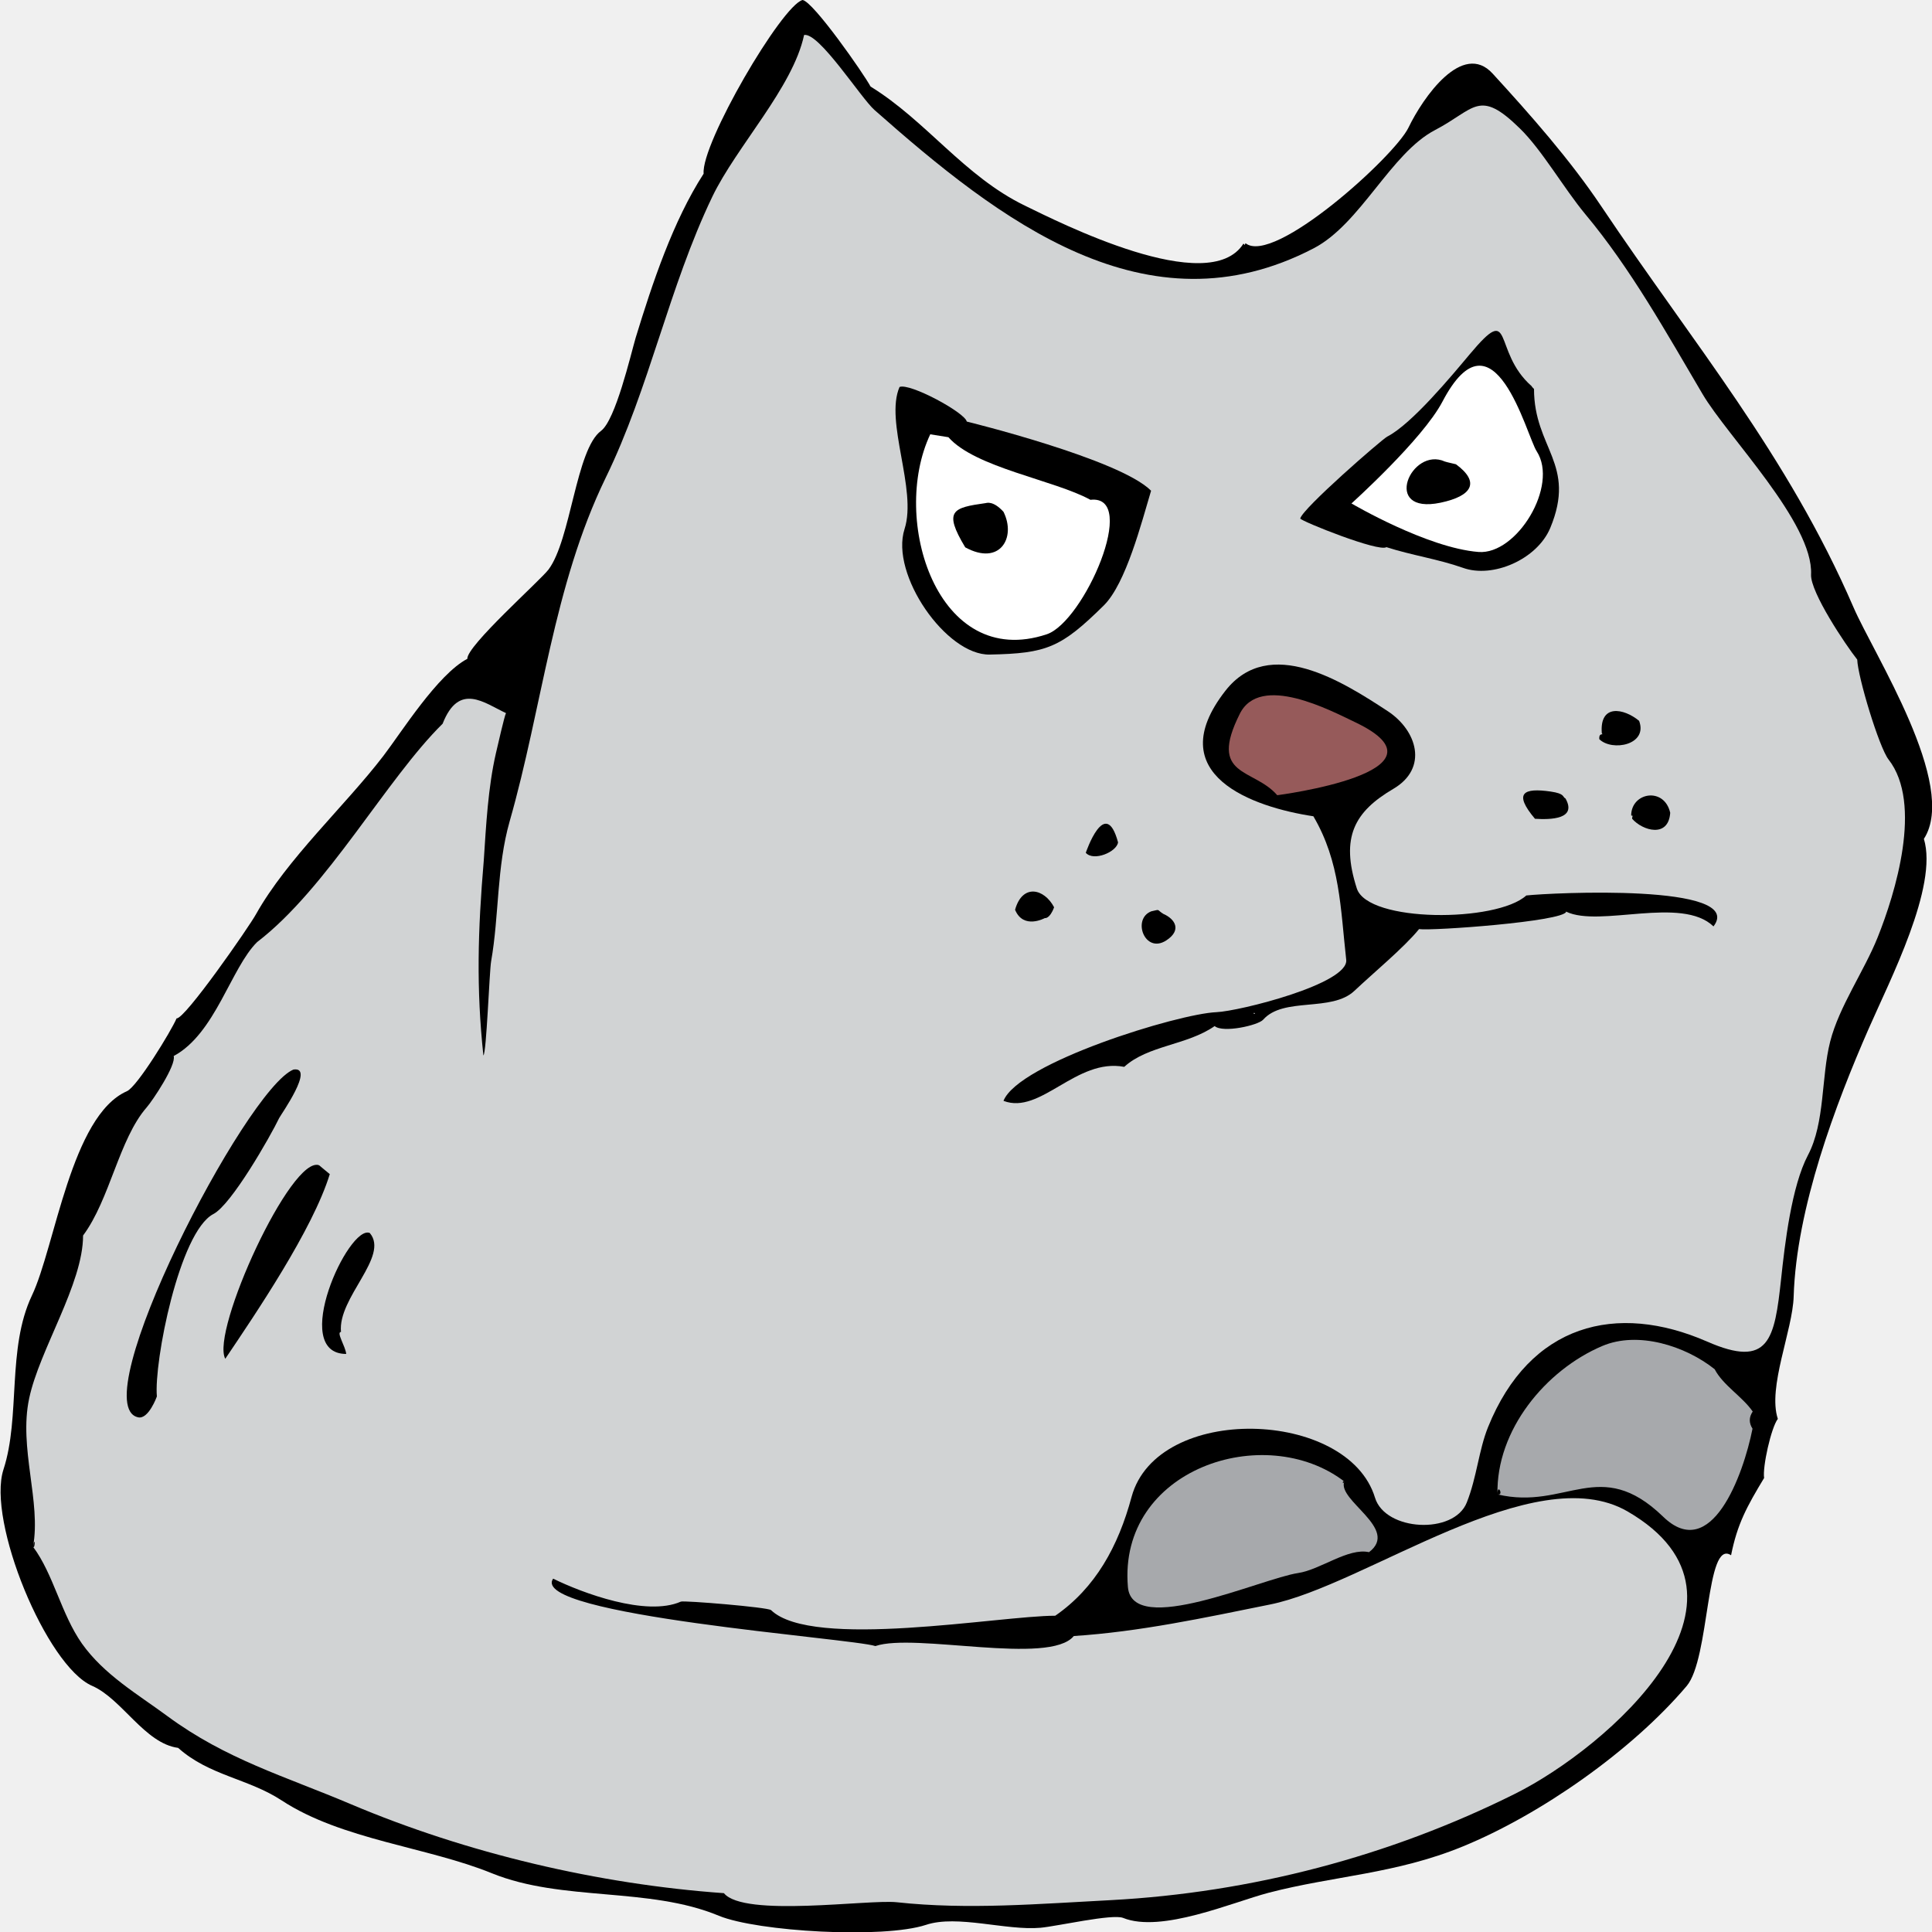
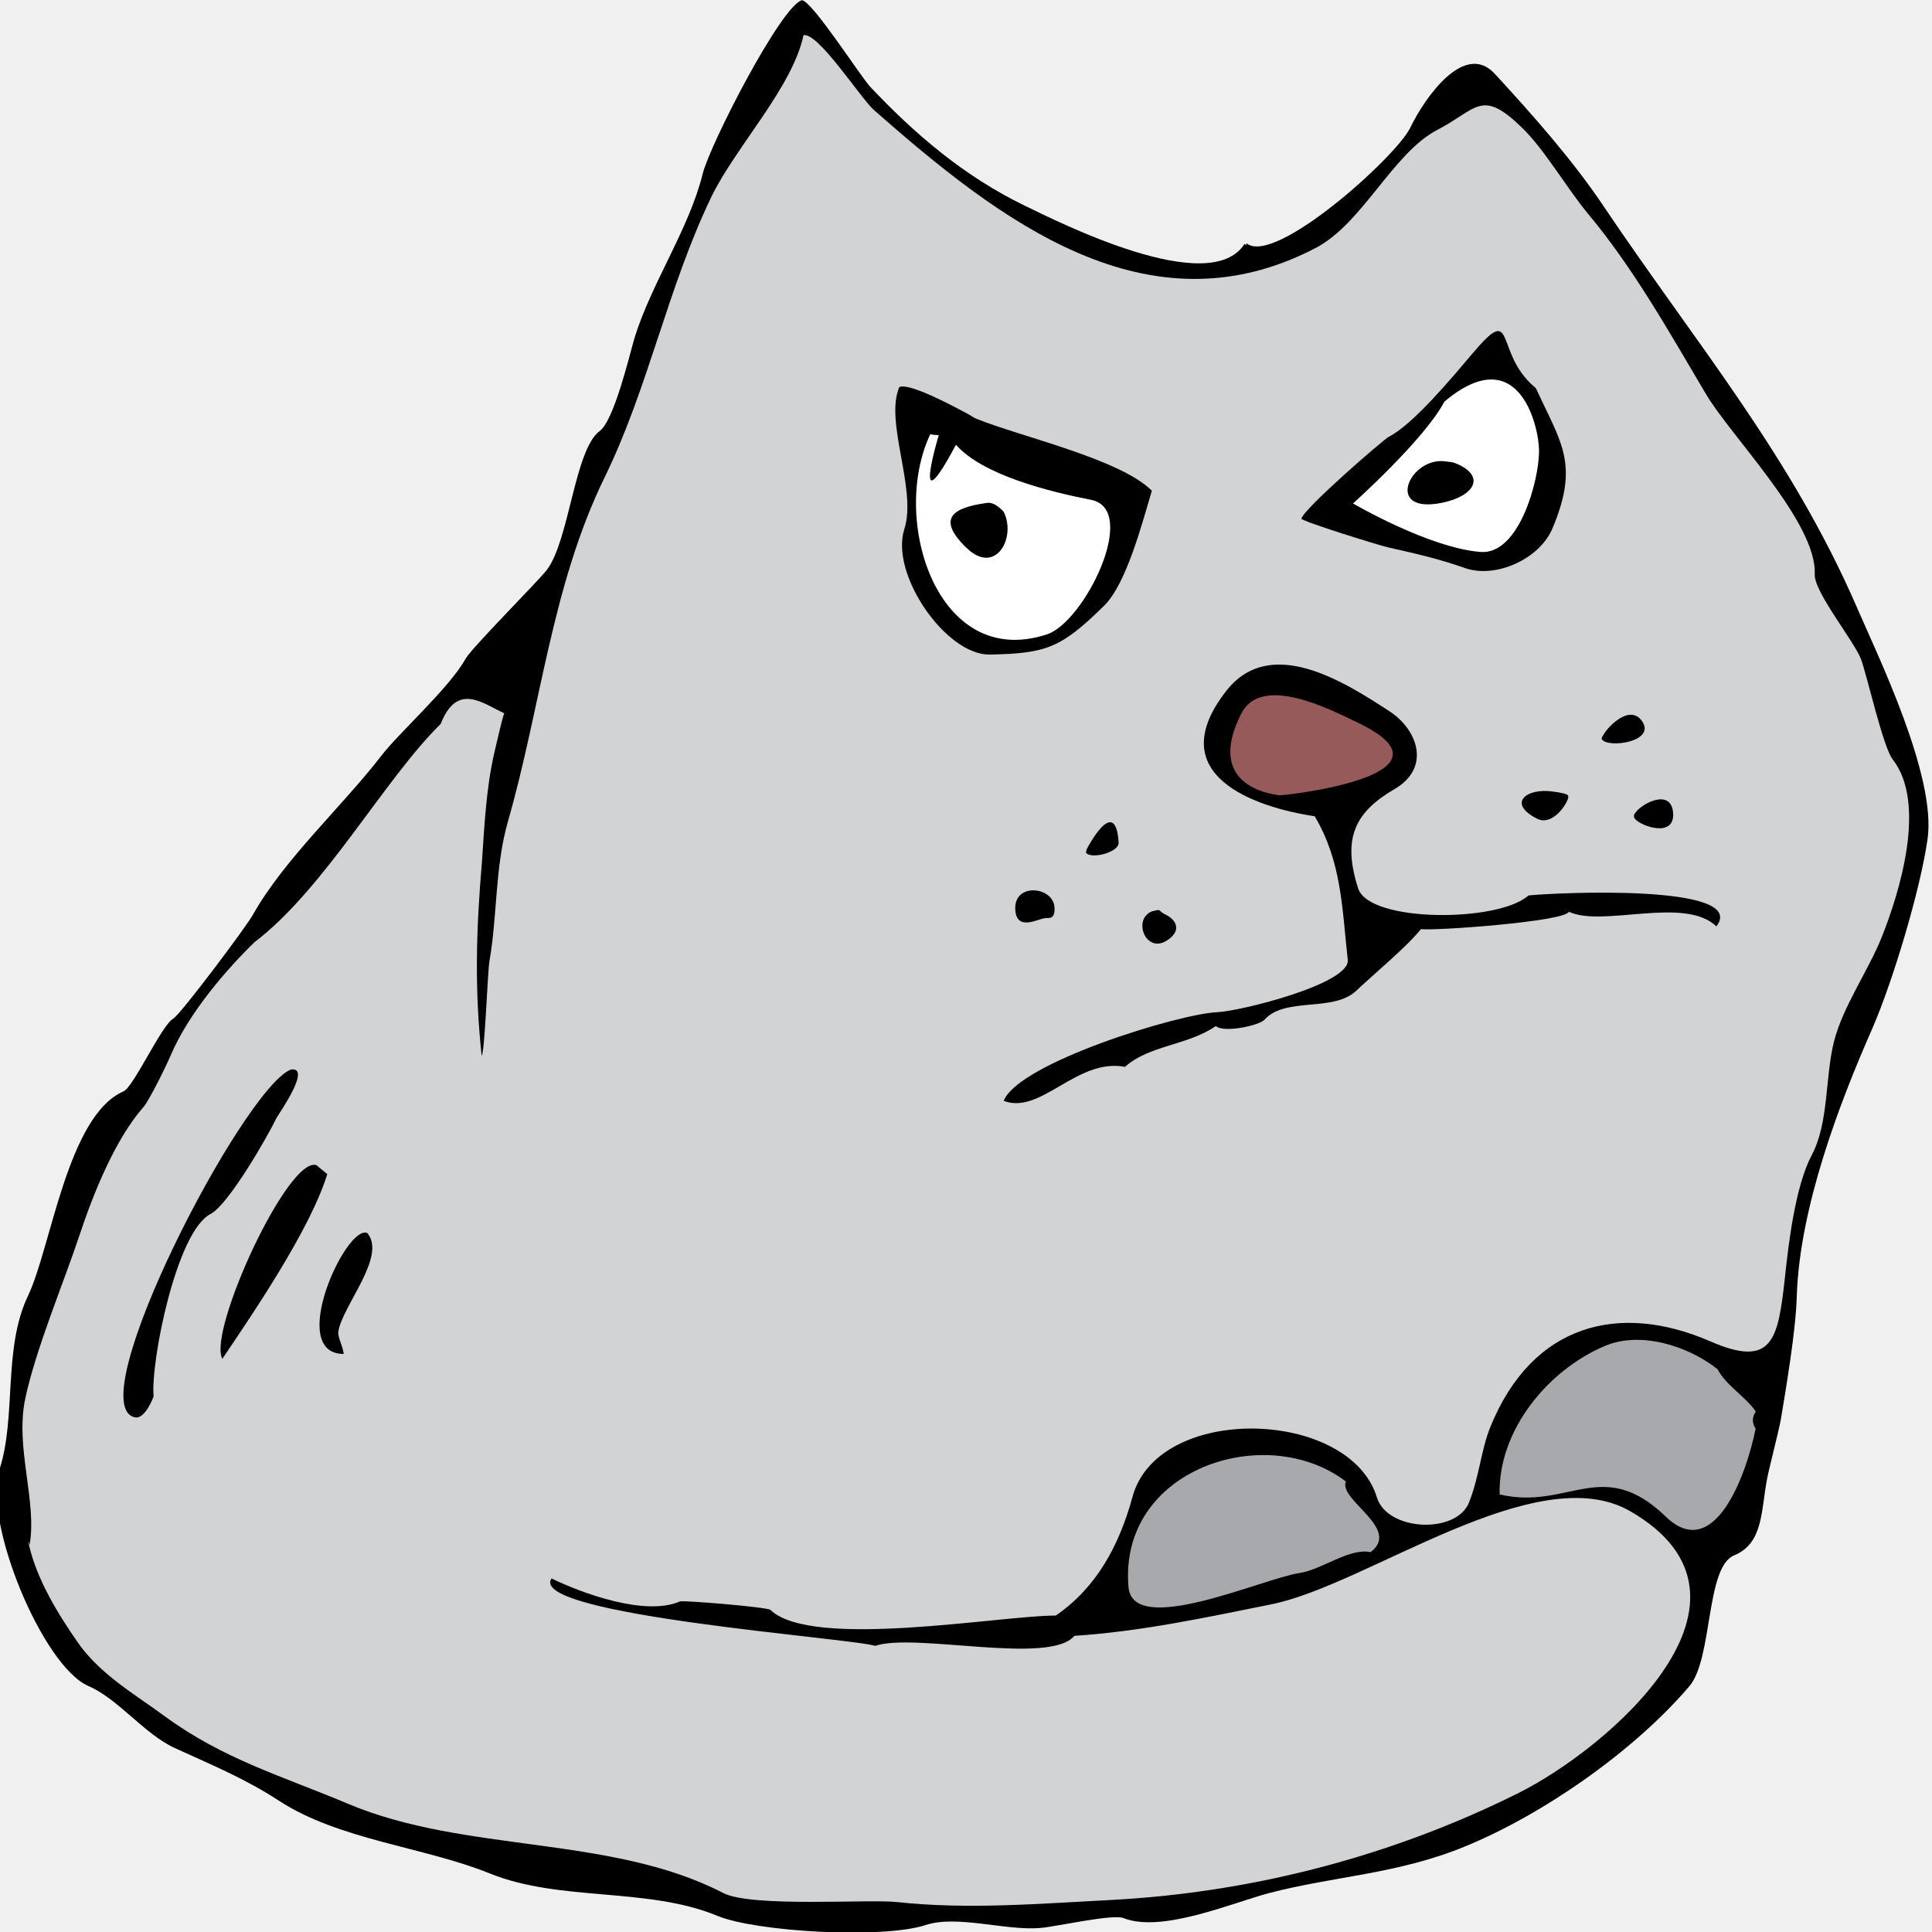
- <svg xmlns="http://www.w3.org/2000/svg" version="1.1" id="bergamot-just-browse" width="1000" height="1000" viewBox="0 0 1000 1000">
+ <svg xmlns="http://www.w3.org/2000/svg" version="1.1" id="bergamot-just-browse" width="1000px" height="1000px" viewBox="0 0 1000 1000">
  <style type="text/css">

- 	.st0{fill-rule:evenodd;clip-rule:evenodd;fill:#A7A9AC;}
- 	.st1{fill-rule:evenodd;clip-rule:evenodd;}
- 	.st2{fill-rule:evenodd;clip-rule:evenodd;fill:#965A5A;}
- 	.st3{fill-rule:evenodd;clip-rule:evenodd;fill:#FFFFFF;}
- 	.st4{fill-rule:evenodd;clip-rule:evenodd;fill:#D1D3D4;}
+ 	.st0{fill:#965A5A;}
+ 	.st1{fill:#FFFFFF;}
+ 	.st2{fill:#D1D3D4;}
+ 	.st3{fill:#A7A9AC;}

</style>
  <g>
-     <path class="st1" d="M644.7,125.9c14.6,11.6,77-44.8,84.3-59.8c7.5-15.6,28-45.1,43.6-28c19.6,21.4,40.1,44.6,56.3,68.8   c47.5,70.9,96.4,128.7,130.4,207.3c10.5,24.4,54.5,92.2,36.5,120c7.5,24.7-17.7,73.3-28.6,98.3c-17,38.8-37.4,92.7-38.8,138.5   c-0.5,17.6-13.6,47.1-8.2,63.4c-3.5,4.6-8,25-7.1,30.6c-9,14.9-13.9,23.9-17.1,40c-13.2-8.8-10.9,53.4-23,67.7   c-28.6,33.7-75.8,66.6-115.8,83c-34.8,14.3-66.9,15.2-100.6,24c-18.7,4.9-55.5,21-75.3,13c-5.6-2.2-34,4.3-42.7,5.1   c-17.7,1.6-43.1-6.9-59.3-1.5c-22.2,7.3-87.3,3.5-107.2-4.7c-36.3-15.1-81-7.2-117.5-22c-33.3-13.6-77.7-17.3-108.8-37.7   c-17.4-11.4-37.5-12.8-53.6-27.2c-17.3-2.3-29.1-25.4-44.5-32.1c-23.6-10.2-54.6-85.3-45.9-112c8.9-27.3,1.7-62.6,14.7-90   c12-25.2,20.3-93.1,49.2-105.8c5.3-2.3,23-31.3,25.7-37.7c4.2,0.6,37.6-47.5,41.1-53.9c16.1-28.7,46-56,65.9-81.9   c9.4-12.3,28.1-42.2,43.5-50.3c-0.5-6.6,37.6-40.4,42-46.2c11.6-15.4,14.2-62.2,27.2-71.8c7.5-5.6,15.3-39.2,17.9-48.1   c8.6-28.1,19.3-60.4,35.2-85C362.8,74.4,404.6,2.9,415.4,0c5.5,0.7,31.7,38.2,35.2,44.8c28.8,17.7,48.5,46.4,79.8,61.6   c17.5,8.5,95.3,48.1,113.2,19.7C644.8,127.1,643.9,127.2,644.7,125.9z" />
+     <path d="M645.3,126c14.7,11.6,77.3-44.8,84.6-59.8c7.5-15.6,28.1-45.1,43.8-28c19.7,21.4,40.3,44.6,56.5,68.8   c47.7,70.9,96.8,128.7,130.9,207.3c10.5,24.4,41.3,87.2,36.6,120c-3.6,25.6-17.8,73.3-28.7,98.3c-17.1,38.8-37.6,92.7-39,138.5   c-0.5,17.6-5.4,46.5-8.2,63.4c-1,5.7-6,25-7.1,30.6c-3.3,17.1-1.9,33.7-17.2,40c-14.7,6.1-10.9,53.4-23.1,67.7   c-28.7,33.7-76.1,66.6-116.3,83c-34.9,14.3-67.2,15.2-101,24c-18.8,4.9-55.7,20.9-75.6,13c-5.6-2.2-34.1,4.3-42.9,5.1   c-17.8,1.6-43.3-6.9-59.5-1.5c-22.3,7.3-87.7,3.5-107.6-4.7c-36.4-15.1-81.3-7.2-118-22c-33.4-13.6-78-17.3-109.2-37.7   c-17.5-11.4-34.1-18.2-53.8-27.2c-15.9-7.3-29.2-25.4-44.7-32.1c-23.7-10.2-54.8-85.3-46.1-112c8.9-27.3,1.7-62.6,14.8-90   c12-25.2,20.4-93.1,49.4-105.8c5.3-2.3,19.7-34.3,25.8-37.7c3.7-2.1,37.8-47.5,41.3-53.9c16.2-28.7,46.2-56,66.2-81.9   c9.4-12.3,35.2-35.1,43.7-50.3c3.2-5.8,37.8-40.4,42.2-46.2c11.6-15.4,14.3-62.2,27.3-71.8c7.5-5.6,15.4-39.2,18-48.1   c8.6-28.1,28.3-56.6,35.3-85c3.7-15.1,40.6-87,51.4-89.9c5.5,0.7,30.2,39.3,35.3,44.8c23.2,24.6,48.7,46.4,80.1,61.6   c17.6,8.5,95.7,48.1,113.7,19.7C645.4,127.2,644.5,127.3,645.3,126z" />
  </g>
-   <path class="st4" d="M17.1,800.6c10.6,14.2,14.5,34.7,25.3,50.1c11.5,16.2,29,26.3,44.3,37.6c30.4,22.4,60.6,31,94.8,45.5  c60.2,25.5,128.4,41.5,193.2,46.1c10.3,12.7,74.9,3.1,89.5,4.7c36.8,4,73.8,0.8,110.9-1.1c72.5-3.9,144-22.6,209-55  c47.8-23.8,136.2-101,58.3-146.2c-48.4-28-135.6,38.3-185.1,48.2c-34.1,6.9-67.5,14.1-101.5,16.3c-12.6,15.4-82.4-1.8-102.7,5.2  c-11.8-4-179.8-16-166.8-34.9c15,7.4,48.2,19.8,66.1,11.9c1.5-0.7,45.1,2.9,46.7,4.4c21.4,20.6,118.2,2.9,147.1,2.9  c20.8-14.4,32.6-35.9,39.5-61.5c13.2-48.6,112-45.6,126,0.4c5.3,17.4,40.9,19.2,47.5,2.5c5.2-13.1,6.2-27.1,11-39  c21.6-53.5,66.5-64.8,113.4-44.3c32.2,14.1,34.9-1.2,38.3-32.4c1.9-18,5.4-48,13.9-64.1c8.9-16.9,6.8-40.4,11.5-58.8  c4.6-18.1,17.6-36.5,24.6-54c9-22.5,23.5-69.1,5.6-92c-4.9-6.3-15.9-42.7-16.2-51.7c-6.1-7.7-24.3-34.9-23.9-44  c1.3-26.7-43.3-71.5-56.2-93.5c-18.7-31.7-37.2-65-60.7-93.1c-11.1-13.4-22.4-33.2-33.8-44.3c-21.3-20.9-23.2-10-43.9,0.8  c-23,12-38.5,48.5-62.8,61.2c-86.5,45.1-162.9-14.6-227.4-71.6c-7.1-6.3-28.6-40.2-36.4-38.8c-5.8,27.2-35,57.7-47.5,83.7  c-22.6,47.1-32.5,99-55.2,145.5c-27.2,56-32.8,118.7-49.7,177.8c-6.8,23.9-5.4,48.6-9.6,72.5c-0.9,5.1-2.4,47.6-4,48.7  c-3.7-34.6-2.9-64.5,0.2-100.9c1.2-18.2,2.2-37.8,6.3-55.6c0.9-3.8,4.4-19.3,5.2-20.7c-11.2-5.2-24.3-16.2-32.8,5.5  c-28.9,28.4-59.8,85.3-96,113c-13.6,13.4-21.6,47.4-43.2,59c1.4,4.7-11,23.2-14,26.6c-14.3,16.4-19,47.6-32.9,66.3  c0,25.1-22.6,59.1-27.9,84.3C9.6,749.5,21.4,777.3,17.1,800.6C18.2,802.1,18.3,794,17.1,800.6z" />
-   <path class="st0" d="M775.1,773.5c35.5,8.4,52.9-20.2,85.7,11.5c24.9,24.2,41.5-21.4,46.3-45.5c-1.9-3-1.9-5.9,0.1-8.9  c-5.4-7.8-15.3-13.5-19.7-21.9c-15.2-12.1-39.7-19.9-58.2-12C800.1,709.1,774.3,740.2,775.1,773.5  C778.6,774.3,775,767.3,775.1,773.5z" />
-   <path class="st0" d="M695.8,766.8c-41.2-31.5-117.2-6.5-112,54.6c2.2,26.4,69.2-4.4,88.1-7.2c11.5-1.7,25.9-13.2,36.7-10.8  C724.6,791.3,692,776.7,695.8,766.8C694.7,766,694.9,769.1,695.8,766.8z" />
-   <path class="st1" d="M794,201.3c0,30.8,22.2,38.8,8.4,72c-6.8,16.2-29.7,26.2-45.2,20.6c-12.7-4.5-26.6-6.5-39.6-10.7  c-3.9,2.7-43.8-13.3-44.6-14.8c1-5.1,42.3-41,45-42.4c12.7-6.5,33.3-31.4,42.7-42.6c23.3-27.8,11.4-1.6,32.1,16.5  C792.7,199.9,793.3,200.7,794,201.3z" />
-   <path class="st3" d="M699.9,260.8c0,0,38.8,22.8,65.4,24.9c19.8,1.5,41.6-34.3,30.1-52.1c-5.3-8.1-22.2-76.5-48.8-25.7  c-10.3,19.6-47.1,52.7-47.1,52.7L699.9,260.8z" />
-   <path class="st1" d="M500.4,218.2c0,0,79.2,19.4,95.4,35.8c-5,16.7-13,47.9-24.4,59.3c-22.3,22-29.6,24.9-59.1,25.5  c-22.5,0.5-51.7-41.5-44.1-65c6.6-20.5-10.4-55.6-2.6-73.5C470.9,198.1,499.4,213.5,500.4,218.2  C505.4,219.8,500.4,218.2,500.4,218.2z" />
-   <path class="st3" d="M490.9,226.3c0,0-6.3-1-9.4-1.5c-20.8,44,3.6,122.4,60.3,103.5c19.2-6.4,48.1-72.5,22.6-69.6  C545.6,248.4,504.8,242.1,490.9,226.3C487.7,226.5,490.9,226.3,490.9,226.3z" />
-   <path class="st1" d="M810.7,471.9c-1.7,5.1-69.5,10-76.2,9c-7.7,9.5-23.9,22.9-33.4,31.9c-11.9,11.3-36.7,3-47.3,15  c-2.6,2.9-20.7,7-25.1,3.3c-14.4,10-34.5,9.9-46.8,21.1c-24.9-4.7-43.3,25-62.5,17.6c7.8-19.7,90.4-45.1,110.2-45.9  c11.9-0.5,68.6-14.7,67.2-27.1c-3-26.9-3.1-50.6-17-74.3c-31.1-4.7-79.6-21.4-45.5-65c22.7-29,60.8-4.6,84,10.6  c15.2,10,21.1,29.5,2.9,40.2c-20.1,11.8-27.5,25-18.9,51.6c5.8,17.7,72.3,17.6,87.7,3.6c12.3-1.4,114-6.4,96.9,16  C870.4,463.6,828.1,480.2,810.7,471.9C810.2,473.4,810.3,471.7,810.7,471.9z M649.6,524.6C648.8,523.5,648.6,525.4,649.6,524.6  C649.5,524.4,649.5,524.7,649.6,524.6z" />
-   <path class="st2" d="M661.1,411.6c0,0,94-12.1,40.5-37.7c-12.8-6.1-49.4-25.6-59.9-4.4C625.2,402.4,648.8,397.4,661.1,411.6  C667.1,410.6,661.1,411.6,661.1,411.6z" />
-   <path class="st1" d="M81.2,722.8c0,0-4.3,12-9.7,10.8c-28.8-6.2,55.7-170,80.4-180c11.2-1.7-6.3,23-7.4,25.1  c-4.5,9.4-24.8,45-34.1,49.7C92.8,637.7,79.6,705.1,81.2,722.8C73.6,724.6,81.2,722.8,81.2,722.8z" />
-   <path class="st1" d="M165.3,603.2c-0.7-0.5,5.7,4.8,5.4,4.5c-8.8,28.7-38.4,72.3-54.1,95.6C108.9,689.2,151,597.1,165.3,603.2  C165.9,603.6,162.6,602.1,165.3,603.2z" />
-   <path class="st1" d="M179.2,700.8c-29.6,0,1.3-67.3,12.2-62.6c10.3,12.1-16.7,33.5-14.9,51.2C173.9,689.5,178.8,696.8,179.2,700.8z" />
-   <path class="st1" d="M829.1,379.6c-1.3-15.4,11.3-13.1,19.3-6.5c4.7,12.5-14,16-20.6,9.5C827.5,378.8,830.3,380.8,829.1,379.6z" />
-   <path class="st1" d="M810.3,413.3c6.1,10.8-7.8,11-15.8,10.5c-11.4-13.5-5.8-16.1,8.1-14.1C810.2,410.8,808.6,412.5,810.3,413.3z" />
-   <path class="st1" d="M844.3,422.1c0-12,17.1-15,20.2-1.4c-0.9,13.2-14.3,9.3-19.7,3.1C844.8,421.9,845.6,422.4,844.3,422.1z" />
-   <path class="st1" d="M562,441.4c0,0,10.1-29.9,16.7-5.4C578,441,566,446,562,441.4C562,437.2,562,441.4,562,441.4z" />
-   <path class="st1" d="M540.8,475.2c0,0-11.1,6.1-15.4-4.3c3.8-13.7,15.1-11,20.2-1.3C543.3,475.8,540.8,475.2,540.8,475.2z" />
-   <path class="st1" d="M602.1,473c6.2,2.7,9.7,8.5,1.5,13.8c-11.1,7.1-17.8-11.2-7.7-15.1C600.9,470.6,598.4,470.7,602.1,473z" />
-   <path class="st1" d="M519.4,264.9c6.7,13.4-1.9,28.2-19.8,18.4c-11.5-19.1-6.4-20.5,10.6-22.9C510.8,260.3,514.1,259.1,519.4,264.9z  " />
-   <path class="st1" d="M753.6,240.3c12.5,9.2,8.6,16.4-8,19.9c-30.8,6.4-15.2-29.3,2.3-21.3C747.9,238.9,749.9,239.5,753.6,240.3z" />
+   <path class="st2" d="M15.2,800.5c4.1,17.2,14.6,34.7,25.4,50.1c11.5,16.2,29.1,26.3,44.5,37.6c30.5,22.4,60.8,31,95.2,45.5  c60.4,25.5,136.1,16.1,194,46.1c14.6,7.6,75.2,3.1,89.9,4.7c36.9,4,74.1,0.8,111.3-1.1c72.8-3.9,144.6-22.6,209.8-55  c48-23.8,136.8-101,58.5-146.2c-48.6-28-136.1,38.3-185.8,48.2c-34.2,6.9-67.8,14.1-101.9,16.3c-12.7,15.4-82.7-1.8-103.1,5.2  c-11.8-4-180.5-16-167.5-34.9c15.1,7.4,48.4,19.8,66.4,11.9c1.5-0.7,45.3,2.9,46.9,4.4c21.5,20.6,118.7,2.9,147.7,2.9  c20.9-14.4,32.7-35.9,39.7-61.5c13.3-48.6,112.5-45.6,126.5,0.4c5.3,17.4,41.1,19.2,47.7,2.5c5.2-13.1,6.2-27.1,11-39  c21.7-53.5,66.8-64.8,113.9-44.3c32.3,14.1,35-1.2,38.5-32.4c1.9-18,5.4-48,14-64.1c8.9-16.9,6.8-40.4,11.5-58.8  c4.6-18.1,17.7-36.5,24.7-54c9-22.5,23.6-69.1,5.6-92c-4.9-6.3-13.2-43.2-16.3-51.7c-3.4-9.2-24.4-34.9-24-44  c1.3-26.7-43.5-71.5-56.4-93.5c-18.8-31.7-37.4-65-60.9-93.1c-11.1-13.4-22.5-33.2-33.9-44.3c-21.4-20.9-23.3-10-44.1,0.8  c-23.1,12-38.7,48.5-63.1,61.2C593.9,173.7,517.2,114,452.4,57c-7.1-6.3-28.7-40.2-36.5-38.8c-5.8,27.2-35.1,57.7-47.7,83.7  c-22.7,47.1-32.6,99-55.4,145.5c-27.3,56-32.9,118.7-49.9,177.8c-6.8,23.9-5.4,48.6-9.6,72.5c-0.9,5.1-2.4,47.6-4,48.7  c-3.7-34.6-2.9-64.5,0.2-100.9c1.2-18.2,2.2-37.8,6.3-55.6c0.9-3.8,4.4-19.3,5.2-20.7c-11.2-5.2-24.4-16.2-32.9,5.5  c-29,28.4-60,85.3-96.4,113C118,501,97.7,524,88.2,546.6c-1.9,4.5-11,23.2-14.1,26.6c-14.4,16.4-25.7,44.2-33,66.3  c-7.9,23.8-22.7,59.1-28,84.3C7.6,749.5,19.5,777.2,15.2,800.5C16.3,802,13.6,794,15.2,800.5z" />
+   <path class="st3" d="M776.2,773.5c35.6,8.4,53.1-20.2,86,11.5c25,24.2,41.7-21.4,46.5-45.5c-1.9-3-1.9-5.9,0.1-8.9  c-5.4-7.8-15.4-13.5-19.8-21.9c-15.3-12.1-39.9-19.9-58.4-12C801.3,709.1,775.4,740.2,776.2,773.5  C779.7,774.3,776.1,767.3,776.2,773.5z" />
+   <path class="st3" d="M696.6,766.8c-41.4-31.5-117.7-6.5-112.5,54.6c2.2,26.4,69.5-4.4,88.5-7.2c11.5-1.7,26-13.2,36.8-10.8  C725.5,791.2,692.8,776.6,696.6,766.8C695.5,766,695.7,769.1,696.6,766.8z" />
+   <path d="M795.2,201.4c12.9,28,22.3,38.8,8.4,72c-6.8,16.2-29.8,26.2-45.4,20.6c-12.8-4.5-23.3-7-39.8-10.7c-4.6-1-44-13.3-44.8-14.8  c1-5.1,42.5-41,45.2-42.4c12.8-6.5,33.4-31.4,42.9-42.6c23.4-27.8,11.4-1.6,32.2,16.5C793.9,200,794.8,200.5,795.2,201.4z" />
+   <path class="st1" d="M700.7,260.8c0,0,39,22.8,65.7,24.9c19.9,1.5,30.2-37.1,30.2-52.1c0-13.8-10.9-57.8-49-25.7  c-10.3,19.6-47.3,52.7-47.3,52.7L700.7,260.8z" />
+   <path d="M505.5,216.8c22.7,9.2,74.4,20.8,90.7,37.2c-5,16.7-13.1,47.9-24.5,59.3c-22.4,22-29.7,24.9-59.3,25.5  c-22.6,0.5-51.9-41.5-44.3-65c6.6-20.5-10.4-55.6-2.6-73.5c5.3-2.2,27.4,9.6,35.9,14.2C502.4,215.1,504.4,216.4,505.5,216.8z" />
+   <path class="st1" d="M485.9,225.2c0,0-1.3,0.1-4.4-0.4c-20.9,44,3.6,122.4,60.5,103.5c19.3-6.4,48-64.6,22.7-69.6  c-21.1-4.1-56-12.7-69.9-28.5C471.1,274.5,485.9,225.2,485.9,225.2z" />
+   <path d="M812,471.9c-1.7,5.1-69.8,10-76.5,9c-7.7,9.5-24,22.9-33.5,31.9c-11.9,11.3-36.8,3-47.5,15c-2.6,2.9-20.8,7-25.2,3.3  c-14.5,10-34.6,9.9-47,21.1c-25-4.7-43.5,25-62.8,17.6c7.8-19.7,90.8-45.1,110.6-45.9c11.9-0.5,68.9-14.7,67.5-27.1  c-3-26.9-3.1-50.6-17.1-74.3c-31.2-4.7-79.9-21.4-45.7-65c22.8-29,61-4.6,84.3,10.6c15.3,10,21.2,29.5,2.9,40.2  c-20.2,11.8-27.6,25-19,51.6c5.8,17.7,72.6,17.6,88.1,3.6c12.3-1.4,114.5-6.4,97.3,16C871.9,463.6,829.4,480.2,812,471.9  C811.5,473.4,811.6,471.7,812,471.9z" />
+   <path class="st0" d="M663.2,411.6c13.6-1.2,93-12.1,39.3-37.7c-12.9-6.1-49.6-25.6-60.1-4.4c-16.6,32.9,7.9,40.6,19.5,42.1  C662.1,411.7,662.8,411.6,663.2,411.6z" />
+   <path d="M79.5,722.8c0,0-4.3,12-9.7,10.8c-28.9-6.2,55.9-170,80.7-180c11.2-1.7-6.3,23-7.4,25.1c-4.5,9.4-24.9,45-34.2,49.7  C91.2,637.7,77.9,705.1,79.5,722.8C71.9,724.6,79.5,722.8,79.5,722.8z" />
+   <path d="M164,603.2c-0.7-0.5,5.7,4.8,5.4,4.5c-8.8,28.7-38.6,72.3-54.3,95.6C107.3,689.2,149.6,597.1,164,603.2  C164.6,603.6,161.2,602.1,164,603.2z" />
+   <path d="M177.9,700.8c-29.7,0,1.3-67.3,12.2-62.6c10.3,12.1-13.2,38-15,51.2C174.8,692.3,177.5,696.8,177.9,700.8z" />
+   <path d="M830.4,379.6c2.7-4.3,13.3-14.9,19.4-6.5c7.8,10.9-17.8,14.4-20.7,9.5C828.7,381.9,830,380.3,830.4,379.6z" />
+   <path d="M811.6,413.3c-1.4,4.5-8.7,14.1-15.9,10.5c-15.8-7.9-5.8-16.1,8.1-14.1C811.5,410.8,812.2,411.3,811.6,413.3z" />
+   <path d="M845.7,422.1c1.4-4.9,19.2-15.3,20.3-1.4c1,13.2-16.6,7-19.8,3.1C845.9,423.5,845.6,422.5,845.7,422.1z" />
+   <path d="M562.6,439.3c0,0,14.8-28.6,16.4-3.2c0.3,5-13.9,8.7-16.8,5.4C561.9,441,562.6,439.3,562.6,439.3z" />
+   <path d="M541,475.2c-4,0.5-14.8,6.9-15.5-4.3c-0.9-14.2,19.6-12.2,20.3-1.3C546.2,476.2,542.8,475,541,475.2z" />
+   <path d="M602.5,473c6.2,2.7,9.7,8.5,1.5,13.8c-11.1,7.1-17.9-11.2-7.7-15.1C601.3,470.6,598.8,470.7,602.5,473z" />
+   <path d="M519.5,264.9c6.7,13.4-4.2,33-19,18.9c-16.1-15.4-7.3-21,9.7-23.4C510.9,260.3,514.2,259.1,519.5,264.9z" />
+   <path d="M754.6,240.3c14.2,6.4,8.6,16.4-8,19.9c-30.9,6.4-16.7-24.7,2.3-21.3C750.4,239.2,751.2,238.8,754.6,240.3z" />
</svg>
